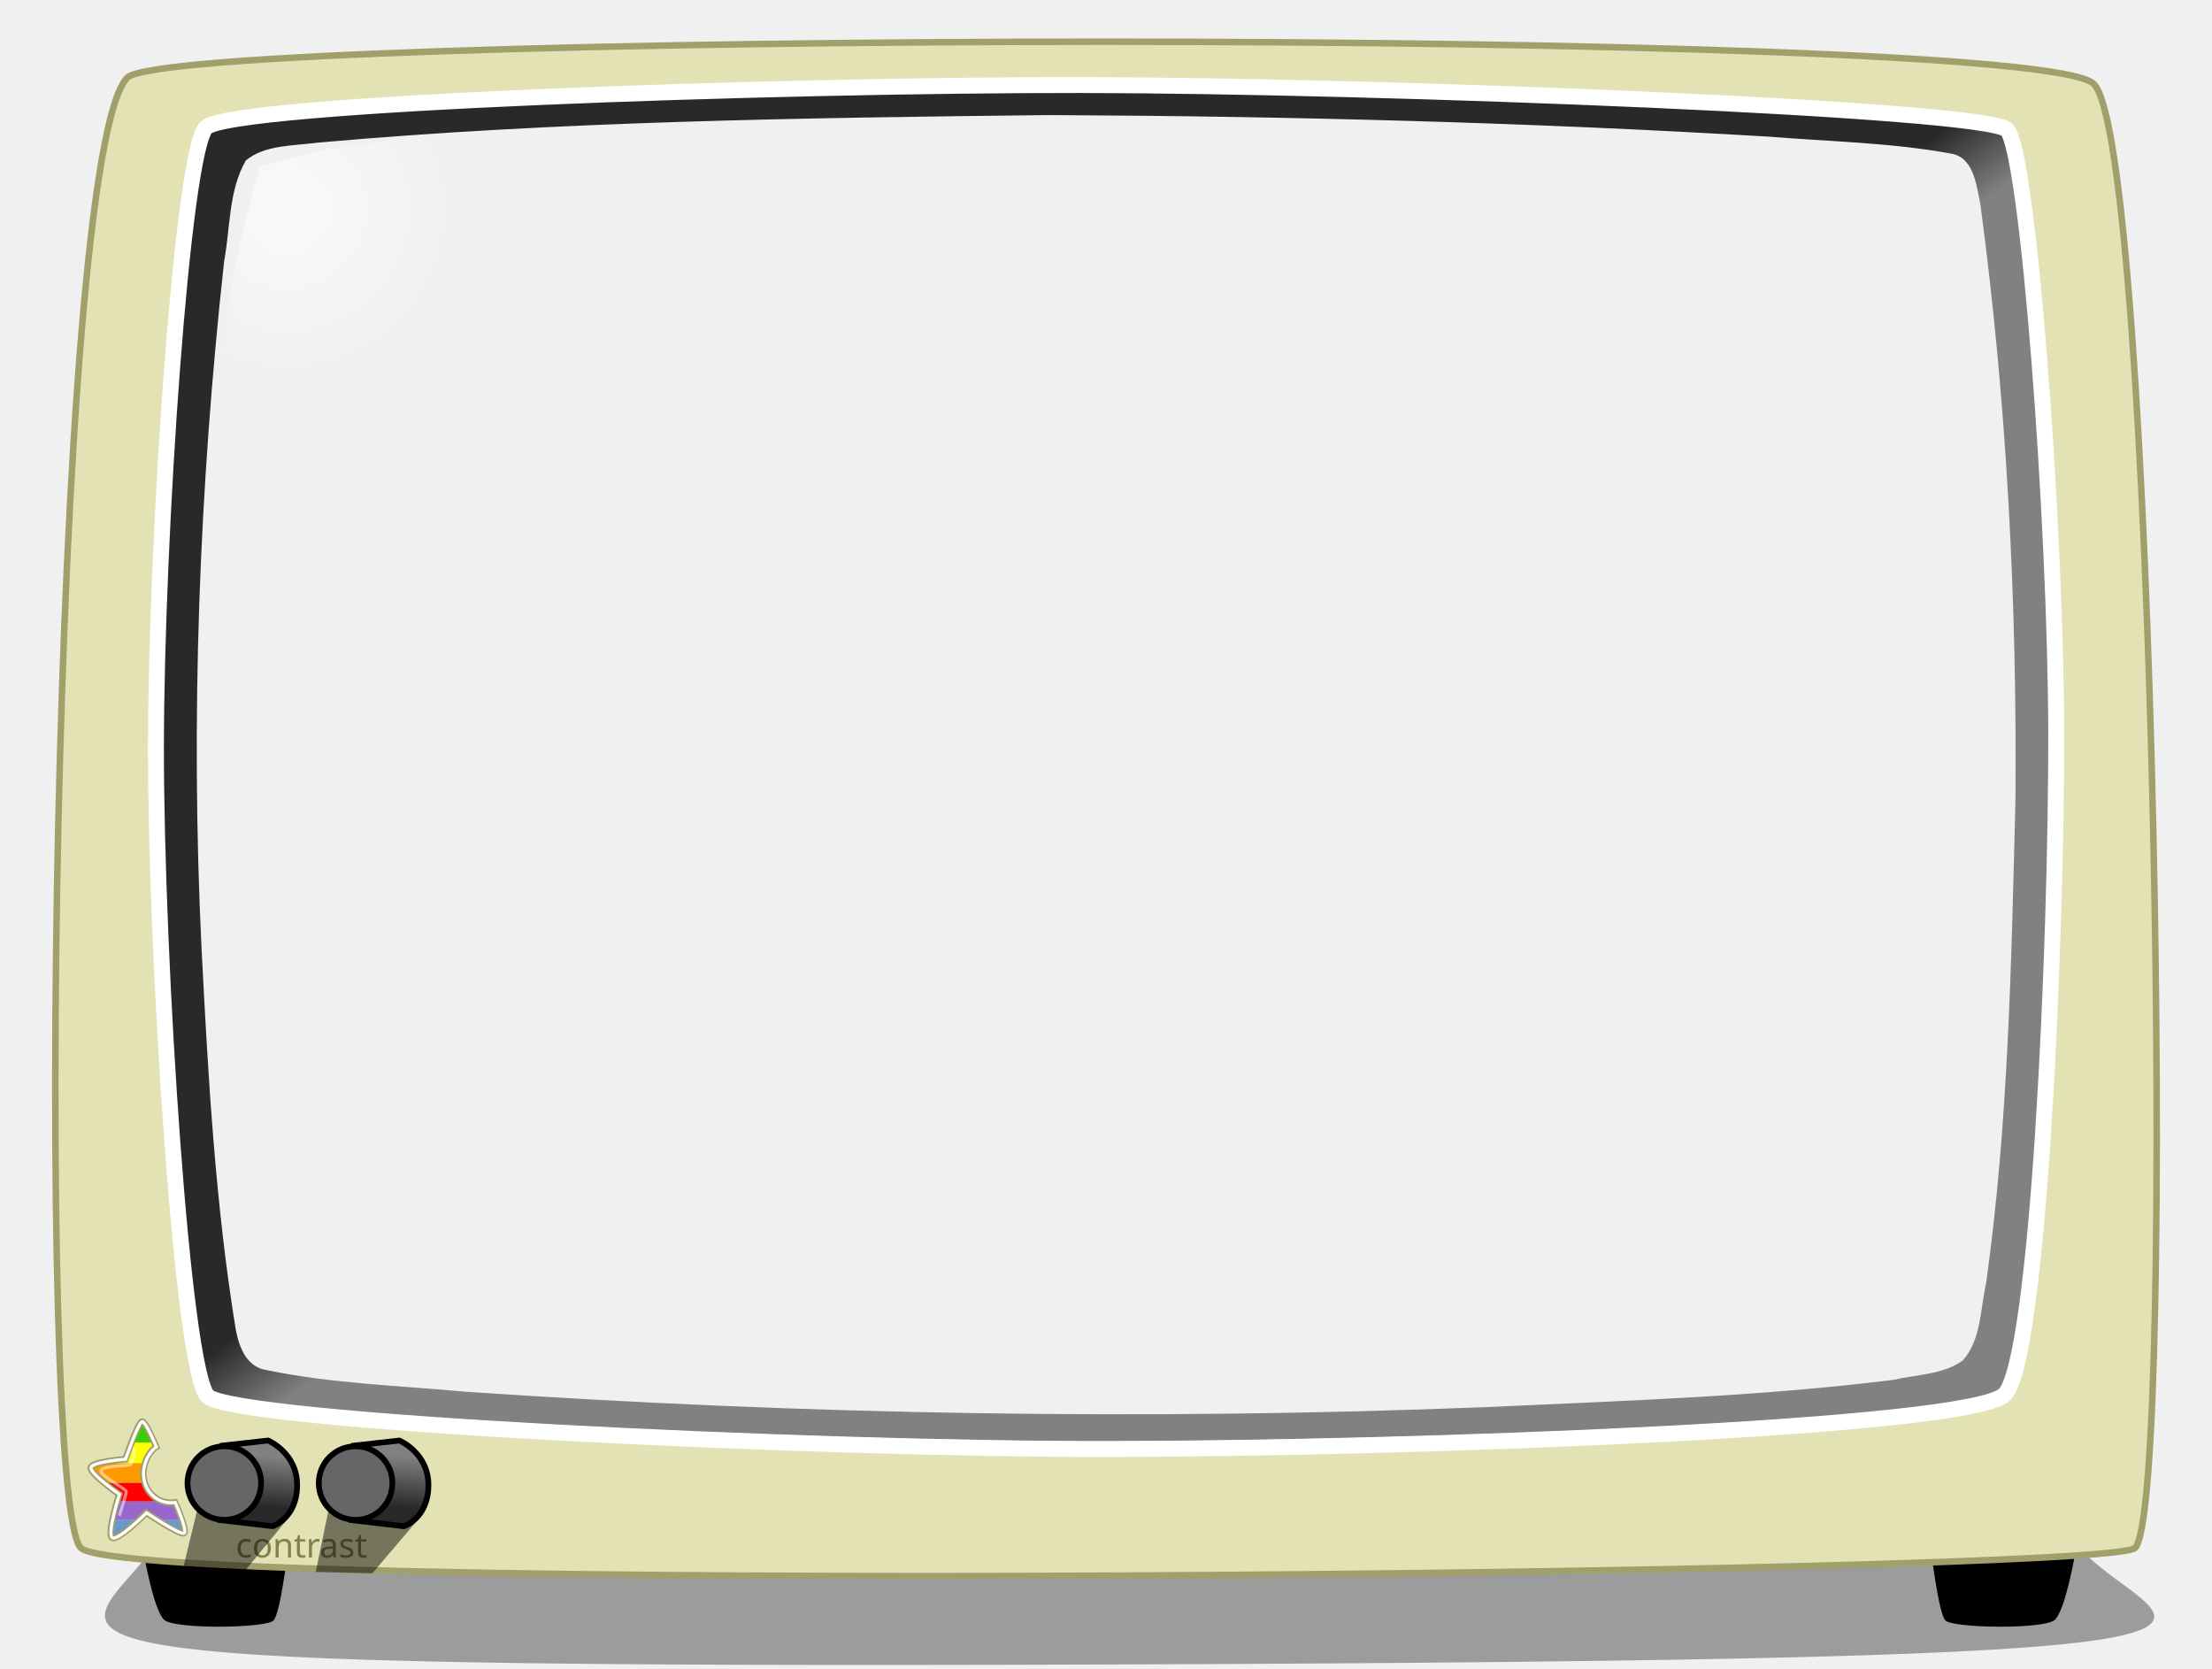
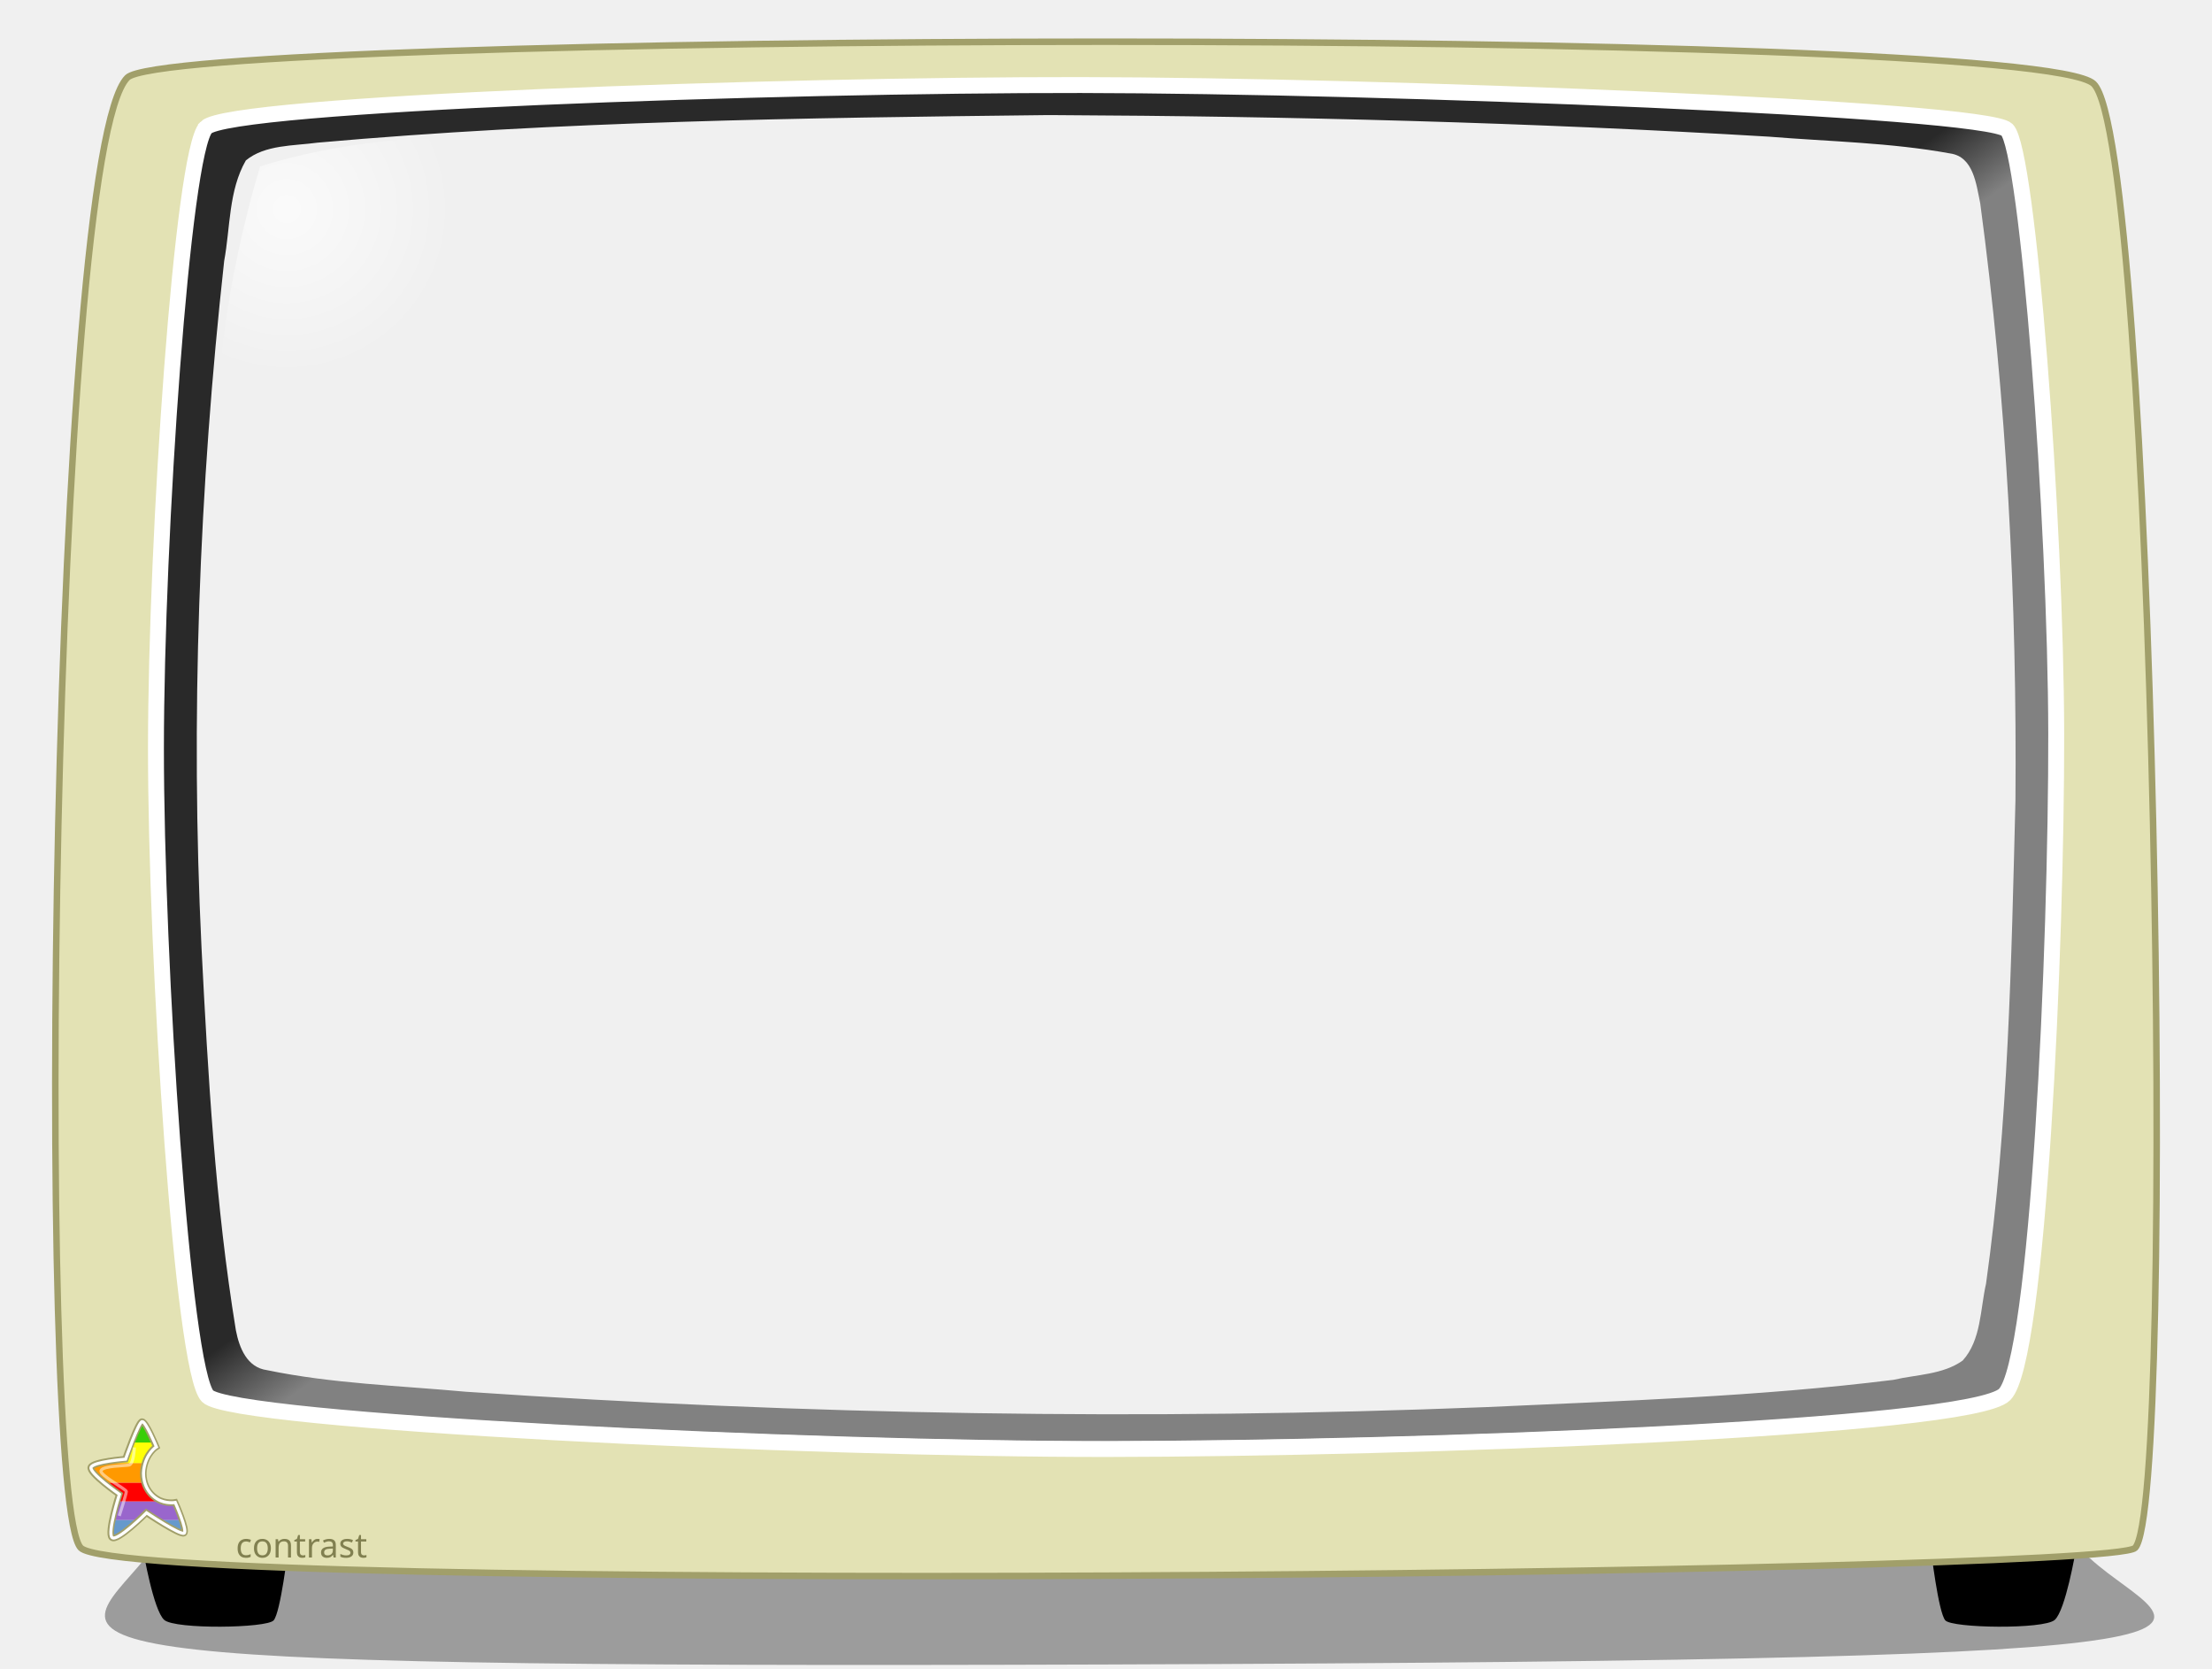
- <svg xmlns="http://www.w3.org/2000/svg" xmlns:xlink="http://www.w3.org/1999/xlink" id="svg2" height="511.58" width="678.37" version="1.1">
+ <svg xmlns="http://www.w3.org/2000/svg" id="svg2" height="511.58" width="678.37" version="1.1">
  <defs id="defs4">
-     <linearGradient id="linearGradient3856">
-       <stop id="stop3858" style="stop-color:#292929;" offset="0" />
-       <stop id="stop3860" style="stop-color:#818181;" offset="1" />
-     </linearGradient>
-     <linearGradient id="linearGradient3876" y2="433.214" xlink:href="#linearGradient3856" gradientUnits="userSpaceOnUse" x2="55.948" y1="446.383" x1="54.624" />
    <radialGradient id="radialGradient3035" gradientUnits="userSpaceOnUse" cy="109.274" cx="114.652" gradientTransform="matrix(1.086937,0,0,1.086937,-36.62829,-54.66247)" r="58.563">
      <stop id="stop3771" style="stop-color:#ffffff;stop-opacity:0.692;" offset="0" />
      <stop id="stop3777" style="stop-color:#ffffff;stop-opacity:0;" offset="0.8" />
      <stop id="stop3773" style="stop-color:#ffffff;stop-opacity:0;" offset="1" />
    </radialGradient>
-     <linearGradient id="linearGradient3039" x1="282.177" xlink:href="#linearGradient3856" gradientUnits="userSpaceOnUse" y1="807.356" gradientTransform="matrix(0.9499114,0,0,0.9626841,34.89835,-530.521)" x2="297.107" y2="828.784" />
-     <linearGradient id="linearGradient3876-1" y2="433.214" gradientUnits="userSpaceOnUse" y1="446.383" x2="55.948" x1="54.624">
-       <stop id="stop3858-3" style="stop-color:#292929;" offset="0" />
-       <stop id="stop3860-7" style="stop-color:#818181;" offset="1" />
+     <linearGradient id="linearGradient3039" y2="828.784" gradientUnits="userSpaceOnUse" x2="297.107" gradientTransform="matrix(0.9499114,0,0,0.9626841,34.89835,-530.521)" y1="807.356" x1="282.177">
+       <stop id="stop3858" style="stop-color:#292929;" offset="0" />
+       <stop id="stop3860" style="stop-color:#818181;" offset="1" />
    </linearGradient>
  </defs>
-   <path id="path3794" style="fill-opacity:0.351;fill:#000000;" d="m341.253,471.397c-98.982,0.011-282.74-10.511-296.872,6.597-22.79,27.588-50.978,33.586,295.073,32.386,386.832-1.341,327.793-8.703,301.67-32.386-18.861-17.1-199.89-6.608-299.871-6.597z" />
+   <path id="path3794" style="fill:#000000;fill-opacity:0.351;" d="m341.253,471.397c-98.982,0.011-282.74-10.511-296.872,6.597-22.79,27.588-50.978,33.586,295.073,32.386,386.832-1.341,327.793-8.703,301.67-32.386-18.861-17.1-199.89-6.608-299.871-6.597z" />
  <path id="path4066-6" style="fill:#000000;" d="m636.544,475.602s-3.074,18.176-6.415,21.116c-3.341,2.94-31.407,2.539-33.545,0.134-2.138-2.405-4.409-21.784-4.409-21.784z" />
  <path id="path4066" style="fill:#000000;" d="m43.958,475.602s3.074,18.176,6.415,21.116c3.341,2.94,31.407,2.539,33.545,0.134,2.138-2.406,4.41-21.784,4.41-21.784z" />
  <g id="g3191" transform="matrix(0.95,0,0,0.95,34.86998,26.95217)">
-     <rect id="rect3044-0-6-5-0" style="fill-rule:nonzero;fill:#9966cc;" height="6.067" width="32.286" y="456.208" x="-8.37" />
-     <rect id="rect3044-0-6-5" style="fill-rule:nonzero;fill:#ff0000;" height="6.067" width="32.286" y="450.158" x="-8.37" />
-     <rect id="rect3044-0-6" style="fill-rule:nonzero;fill:#ff9900;" height="6.348" width="32.286" y="443.828" x="-8.37" />
-     <rect id="rect3044-0" style="fill-rule:nonzero;fill:#ffff07;" height="6.647" width="32.286" y="437.198" x="-8.37" />
-     <rect id="rect3044" style="fill-rule:nonzero;fill:#39ce08;" height="7.597" width="32.286" y="429.637" x="-8.37" />
-     <rect id="rect3044-0-6-5-0-7" style="fill-rule:nonzero;fill:#6699cc;" height="7.034" width="32.286" y="462.274" x="-8.37" />
+     <rect id="rect3044-0-6-5-0" style="fill:#9966cc;fill-rule:nonzero;" height="6.067" width="32.286" y="456.208" x="-8.37" />
+     <rect id="rect3044-0-6-5" style="fill:#ff0000;fill-rule:nonzero;" height="6.067" width="32.286" y="450.158" x="-8.37" />
+     <rect id="rect3044-0-6" style="fill:#ff9900;fill-rule:nonzero;" height="6.348" width="32.286" y="443.828" x="-8.37" />
+     <rect id="rect3044-0" style="fill:#ffff07;fill-rule:nonzero;" height="6.647" width="32.286" y="437.198" x="-8.37" />
+     <rect id="rect3044" style="fill:#39ce08;fill-rule:nonzero;" height="7.597" width="32.286" y="429.637" x="-8.37" />
+     <rect id="rect3044-0-6-5-0-7" style="fill:#6699cc;fill-rule:nonzero;" height="7.034" width="32.286" y="462.274" x="-8.37" />
  </g>
-   <path id="rect3924-6" style="fill-rule:nonzero;stroke:#a19f6a;stroke-miterlimit:4;stroke-dasharray:none;stroke-width:2;fill:#e3e2b4;" d="m39.059,23.803c-23.375,23.375-28.33,436.778-14.278,450.829,14.342,14.342,621.683,8.324,629.991,0.016,12.986-12.986,5.976-431.099-12.7-448.955-18.677-17.856-588.975-15.928-603.013-1.89zm292.36,2.288c92.15,0.111,277.638,7.259,284.079,13.656,6.442,6.397,15.001,120.336,15.111,185.191,0.11,64.853-5.489,192.25-15.853,202.646-10.364,10.397-183.167,16.625-275.173,16.714-92.007,0.089-268.232-8.37-275.916-16.239-7.684-7.87-15.857-133.677-15.823-198.729,0.033-65.05,8.109-182.824,15.348-190.238,7.239-7.412,176.076-13.113,268.226-13.001zm-287.85,409.807c1.134,0,4.334,7.748,4.334,7.748s-3.22,1.99-3.889,7.066c-0.34,2.579,0.461,6.62,4.156,8.906,2.606,1.613,5.522,1.069,5.522,1.069s3.865,8.655,2.731,9.411c-1.134,0.756-11.548-6.234-11.548-6.234s-9.057,9.082-10.569,7.57c-1.512-1.512,2.256-13.241,2.256-13.241s-9.454-6.611-8.698-8.312c0.756-1.701,10.598-2.464,10.598-2.464s3.972-11.519,5.106-11.519z" />
-   <path id="rect2996-9" style="fill-rule:evenodd;fill:url(#linearGradient3039);" d="M331.401,28.072c-92.15-0.11-260.962,5.57-268.202,12.906-7.239,7.336-15.343,123.89-15.377,188.266-0.033,64.374,8.167,188.901,15.852,196.688,7.684,7.788,183.883,16.122,275.89,16.035,92.007-0.087,264.844-6.227,275.207-16.516,10.364-10.289,15.932-136.39,15.822-200.569-0.11-64.18-8.637-176.912-15.08-183.242-6.442-6.331-191.962-13.458-284.113-13.568zm-10.687,7.22c0.804-0.004,1.6,0.004,2.404,0,73.178,0.35,146.403,2.254,219.459,6.618,18.529,1.507,37.271,1.809,55.51,5.144,7.14,1.018,7.974,9.404,9.202,15.283,8.145,60.508,11.295,121.963,10.805,183.12-1.265,49.445-2.14,99.161-9.024,148.163-1.799,7.895-1.472,17.281-7.154,23.556-6.097,4.36-14.176,4.28-21.284,5.927-41.43,5.166-83.348,6.426-125.062,8.363-104.228,4.133-208.664,2.353-312.729-4.723-20.359-1.861-40.994-2.49-60.972-6.618-6.089-0.83-8.478-6.776-9.529-12.214-6.323-38.633-8.539-78.106-10.538-117.296-3.406-70.232-0.747-140.724,6.946-210.587,1.901-10.28,1.332-21.587,6.649-30.836,5.873-4.849,14.611-4.441,21.937-5.445,74.175-6.602,148.89-7.599,223.377-8.454z" />
+   <path id="rect3924-6" style="fill-rule:nonzero;stroke:#a19f6a;stroke-dasharray:none;stroke-miterlimit:4;stroke-width:2;fill:#e3e2b4;" d="m39.059,23.803c-23.375,23.375-28.33,436.778-14.278,450.829,14.342,14.342,621.683,8.324,629.991,0.016,12.986-12.986,5.976-431.099-12.7-448.955-18.677-17.856-588.975-15.928-603.013-1.89zm292.36,2.288c92.15,0.111,277.638,7.259,284.079,13.656,6.442,6.397,15.001,120.336,15.111,185.191,0.11,64.853-5.489,192.25-15.853,202.646-10.364,10.397-183.167,16.625-275.173,16.714-92.007,0.089-268.232-8.37-275.916-16.239-7.684-7.87-15.857-133.677-15.823-198.729,0.033-65.05,8.109-182.824,15.348-190.238,7.239-7.412,176.076-13.113,268.226-13.001zm-287.85,409.807c1.134,0,4.334,7.748,4.334,7.748s-3.22,1.99-3.889,7.066c-0.34,2.579,0.461,6.62,4.156,8.906,2.606,1.613,5.522,1.069,5.522,1.069s3.865,8.655,2.731,9.411c-1.134,0.756-11.548-6.234-11.548-6.234s-9.057,9.082-10.569,7.57c-1.512-1.512,2.256-13.241,2.256-13.241s-9.454-6.611-8.698-8.312c0.756-1.701,10.598-2.464,10.598-2.464s3.972-11.519,5.106-11.519z" />
+   <path id="rect2996-9" style="fill:url(#linearGradient3039);fill-rule:evenodd;" d="M331.401,28.072c-92.15-0.11-260.962,5.57-268.202,12.906-7.239,7.336-15.343,123.89-15.377,188.266-0.033,64.374,8.167,188.901,15.852,196.688,7.684,7.788,183.883,16.122,275.89,16.035,92.007-0.087,264.844-6.227,275.207-16.516,10.364-10.289,15.932-136.39,15.822-200.569-0.11-64.18-8.637-176.912-15.08-183.242-6.442-6.331-191.962-13.458-284.113-13.568zm-10.687,7.22c0.804-0.004,1.6,0.004,2.404,0,73.178,0.35,146.403,2.254,219.459,6.618,18.529,1.507,37.271,1.809,55.51,5.144,7.14,1.018,7.974,9.404,9.202,15.283,8.145,60.508,11.295,121.963,10.805,183.12-1.265,49.445-2.14,99.161-9.024,148.163-1.799,7.895-1.472,17.281-7.154,23.556-6.097,4.36-14.176,4.28-21.284,5.927-41.43,5.166-83.348,6.426-125.062,8.363-104.228,4.133-208.664,2.353-312.729-4.723-20.359-1.861-40.994-2.49-60.972-6.618-6.089-0.83-8.478-6.776-9.529-12.214-6.323-38.633-8.539-78.106-10.538-117.296-3.406-70.232-0.747-140.724,6.946-210.587,1.901-10.28,1.332-21.587,6.649-30.836,5.873-4.849,14.611-4.441,21.937-5.445,74.175-6.602,148.89-7.599,223.377-8.454z" />
  <path id="rect2996" style="stroke:#ffffff;stroke-width:4.878;stroke-miterlimit:4;fill:none;" d="m63.179,39.097c7.239-7.413,176.072-13.132,268.223-13.02,92.15,0.111,277.654,7.301,284.096,13.698,6.442,6.397,14.986,120.304,15.096,185.158,0.11,64.853-5.469,192.274-15.833,202.671-10.364,10.396-183.196,16.616-275.203,16.705-92.007,0.089-268.213-8.345-275.899-16.214-7.685-7.868-15.866-133.688-15.833-198.739,0.033-65.051,8.114-182.844,15.353-190.257z" />
  <path id="path2999" style="fill:url(#radialGradient3035);" d="m144.889,42.263c-0.99,0.127-2.059,0.181-3.205,0.148-34.068-0.96-61.899,8.639-61.899,8.639s-11.195,35.262-12.765,70.3c6.54,2.398,13.588,3.711,20.959,3.711,33.655,0,60.948-27.293,60.948-60.948,0-7.701-1.43-15.066-4.037-21.85z" />
-   <text id="text4023" style="font-size:9.5px;font-family:Sans;letter-spacing:0px;line-height:125%;word-spacing:0px;font-weight:normal;font-style:normal;fill:#818050;" y="477.566" x="72.293" xml:space="preserve">
+   <text id="text4023" y="477.566" x="72.293" style="font-size:9.5px;font-weight:normal;letter-spacing:0px;font-style:normal;word-spacing:0px;font-family:Sans;line-height:125%;fill:#818050;" xml:space="preserve">
    <tspan id="tspan4025" y="477.566" x="72.293" style="font-size:10.45px;">contrast</tspan>
  </text>
-   <g id="g3880" transform="matrix(1.175752,0,0,1.175752,15.33729,-736.0821)">
-     <path id="path3878" style="fill-opacity:0.486;fill:#000000;" d="m38.449,447.296-3.598,14.821,16.096,1.106,12.552-15.284z" transform="translate(0,572.3622)" />
-     <path id="path3868" style="stroke-linejoin:miter;stroke:#000000;stroke-linecap:butt;stroke-miterlimit:4;stroke-dasharray:none;stroke-width:1.5;fill:url(#linearGradient3876);" transform="translate(0,572.3622)" d="m44.368,450.106,13.716,1.61s6.313-2.083,6.377-10.607c0.063-8.523-7.576-11.743-7.576-11.743l-11.869,1.326z" />
-     <path id="path3866" style="fill-rule:nonzero;stroke:#000000;stroke-dasharray:none;stroke-miterlimit:4;stroke-width:1.618;fill:#666666;" transform="matrix(0.926851,0,0,0.926851,4.08447,602.0303)" d="m55,443.214c0,5.72-4.637,10.357-10.357,10.357-5.72,0-10.357-4.637-10.357-10.357,0-5.72,4.637-10.357,10.357-10.357,5.72,0,10.357,4.637,10.357,10.357z" />
-   </g>
  <path id="path3042-9" style="stroke-linejoin:miter;stroke:#ffffff;stroke-width:0.95px;stroke-linecap:butt;fill:none;" d="m38.519,447.429s3.969-11.529,5.103-11.529c1.134,0,4.347,7.749,4.347,7.749s-3.221,1.986-3.891,7.062c-0.34,2.579,0.451,6.627,4.147,8.914,2.606,1.613,5.525,1.079,5.525,1.079s3.858,8.65,2.724,9.406c-1.134,0.756-11.529-6.237-11.529-6.237s-9.072,9.072-10.584,7.56c-1.512-1.512,2.268-13.23,2.268-13.23s-9.45-6.615-8.694-8.316c0.756-1.701,10.584-2.457,10.584-2.457z" />
  <path id="path4021" style="stroke-linejoin:miter;stroke-opacity:0.498;stroke:#ffffff;stroke-linecap:butt;stroke-width:0.95px;fill:none;" d="m41.202,443.828s-0.189,5.103-1.607,5.387c-1.418,0.284-8.004,0.212-8.6,1.701-0.567,1.418,7.749,5.67,7.749,6.426,0,0.756-2.174,7.466-2.174,7.466" />
-   <g id="g3880-2" transform="matrix(1.175752,0,0,1.175752,55.597,-736.0738)">
-     <path id="path3878-9" style="fill-opacity:0.486;fill:#000000;" d="m38.449,447.296-3.387,16.326,14.758,0.377,13.68-16.06z" transform="translate(0,572.3622)" />
-     <path id="path3868-9" style="stroke-linejoin:miter;stroke:#000000;stroke-linecap:butt;stroke-miterlimit:4;stroke-dasharray:none;stroke-width:1.5;fill:url(#linearGradient3876-1);" transform="translate(0,572.3622)" d="m44.368,450.106,13.716,1.61s6.313-2.083,6.377-10.607c0.063-8.523-7.576-11.743-7.576-11.743l-11.869,1.326z" />
-     <path id="path3866-4" style="fill-rule:nonzero;stroke:#000000;stroke-dasharray:none;stroke-miterlimit:4;stroke-width:1.618;fill:#666666;" transform="matrix(0.926851,0,0,0.926851,4.08447,602.0303)" d="m55,443.214c0,5.72-4.637,10.357-10.357,10.357-5.72,0-10.357-4.637-10.357-10.357,0-5.72,4.637-10.357,10.357-10.357,5.72,0,10.357,4.637,10.357,10.357z" />
-   </g>
</svg>
